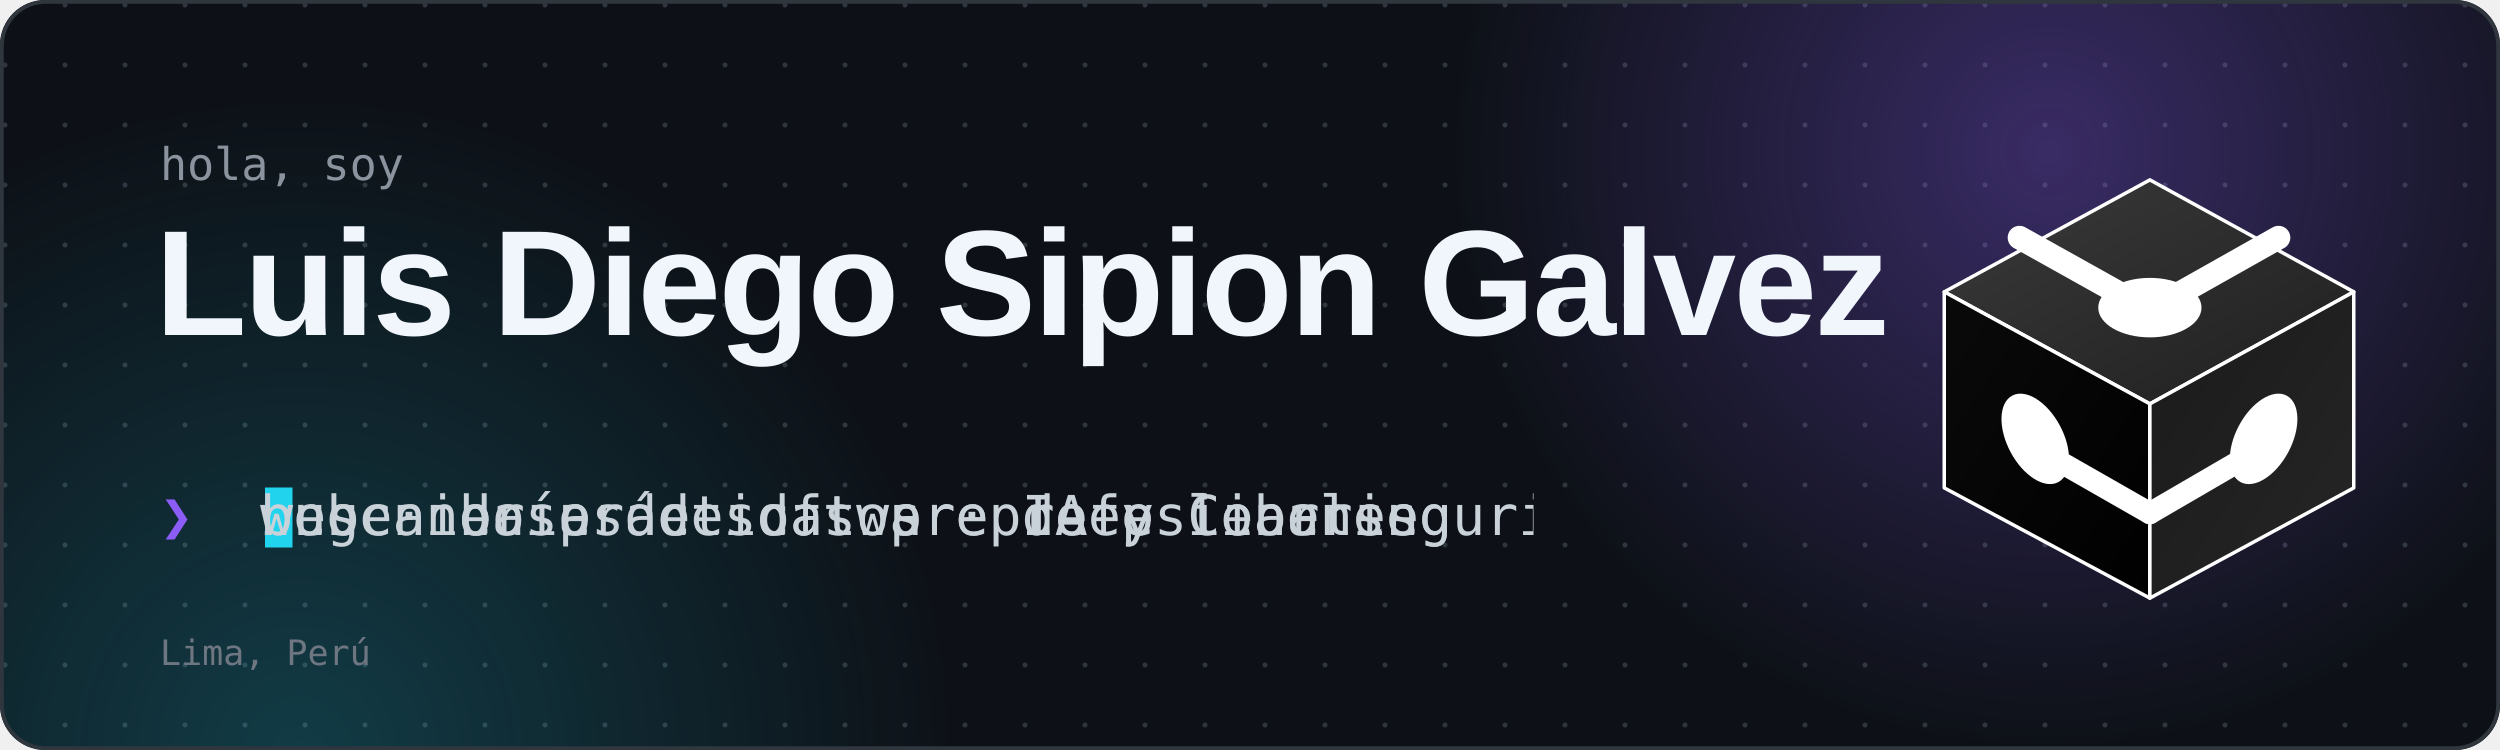
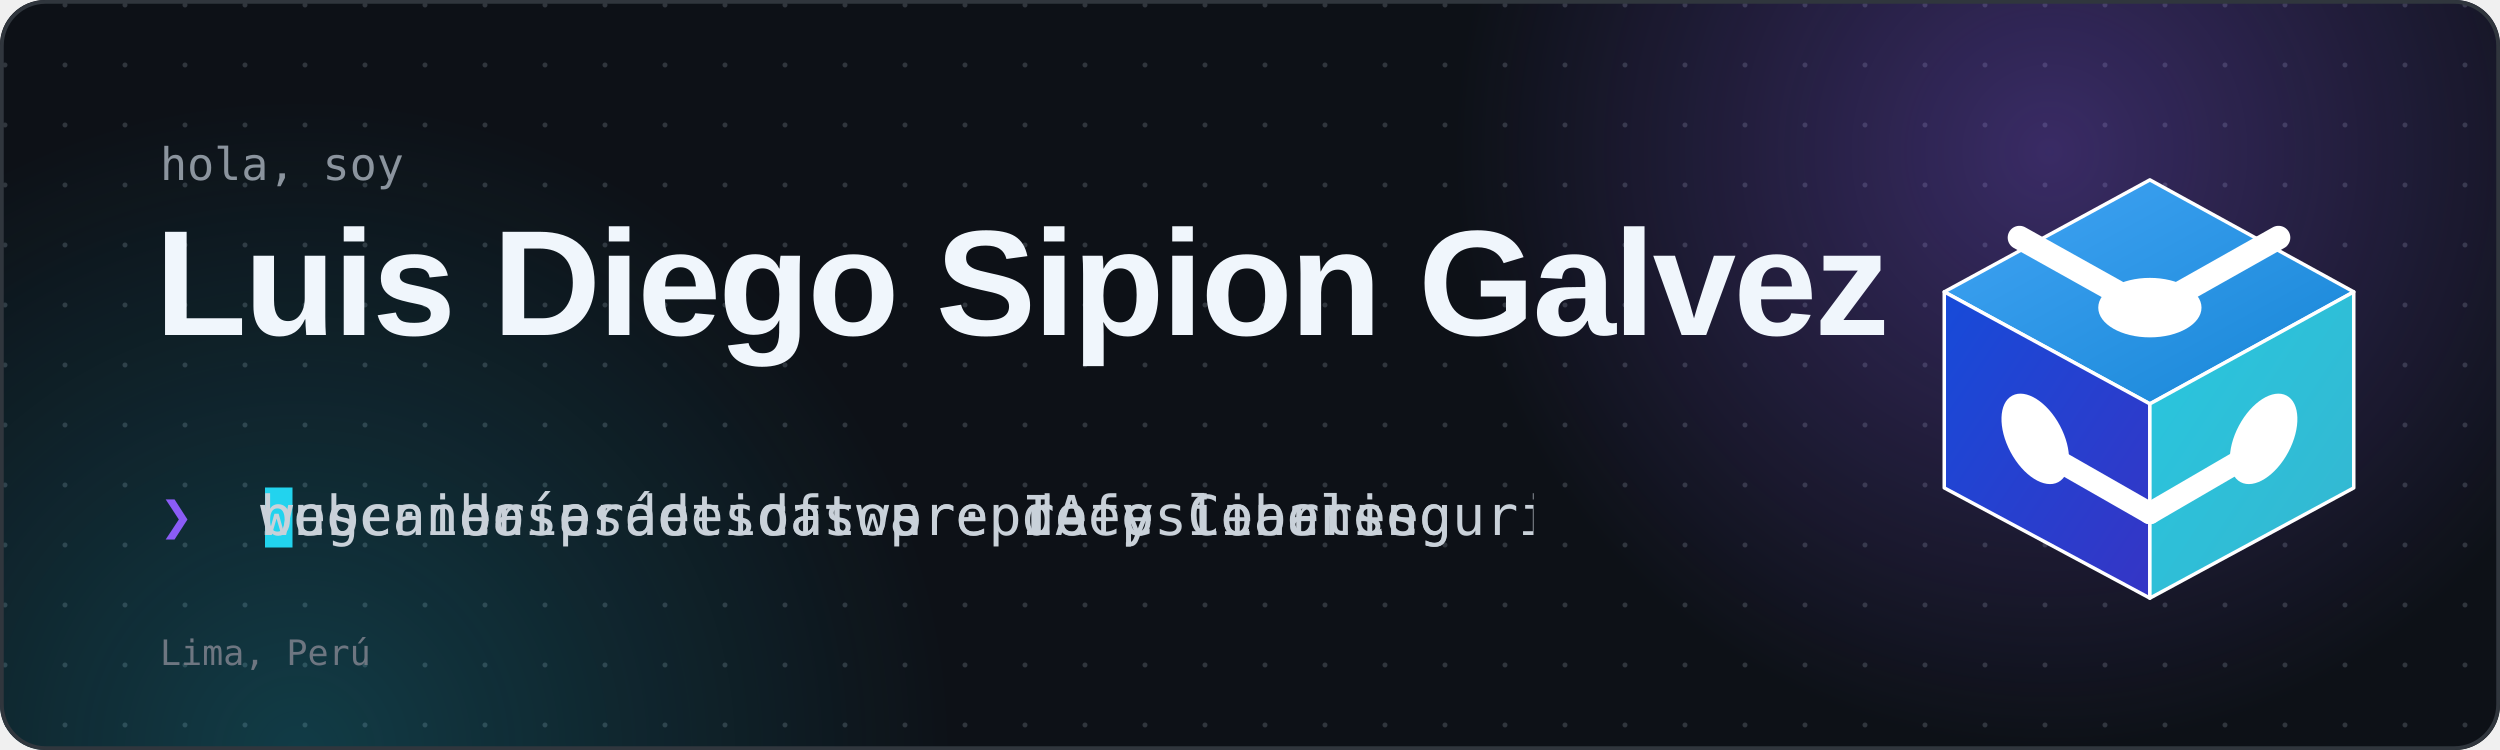
<svg xmlns="http://www.w3.org/2000/svg" viewBox="0 0 1000 300" width="1000" height="300" role="img" aria-labelledby="t d">
  <defs>
    <linearGradient id="bar" x1="0" y1="0" x2="1" y2="0">
      <stop offset="0" stop-color="#22D3EE" />
      <stop offset=".5" stop-color="#3B82F6" />
      <stop offset="1" stop-color="#8B5CF6" />
    </linearGradient>
    <radialGradient id="g1">
      <stop offset="0" stop-color="#8B5CF6" stop-opacity=".35" />
      <stop offset="1" stop-color="#8B5CF6" stop-opacity="0" />
    </radialGradient>
    <radialGradient id="g2">
      <stop offset="0" stop-color="#22D3EE" stop-opacity=".22" />
      <stop offset="1" stop-color="#22D3EE" stop-opacity="0" />
    </radialGradient>
    <linearGradient id="cubeTop" x1="0" y1="0" x2="1" y2="1">
-       <stop offset="0%" stop-color="#3A3A3A" />
-       <stop offset="100%" stop-color="#1F1F1F" />
+       <stop offset="0%" stop-color="#42A5F5" />
+       <stop offset="100%" stop-color="#1685D5" />
    </linearGradient>
    <linearGradient id="cubeLeft" x1="0" y1="0" x2="1" y2="1">
-       <stop offset="0%" stop-color="#0A0A0A" />
-       <stop offset="100%" stop-color="#000000" />
+       <stop offset="0%" stop-color="#174BD9" />
+       <stop offset="100%" stop-color="#3535C5" />
    </linearGradient>
    <linearGradient id="cubeRight" x1="0" y1="0" x2="1" y2="1">
-       <stop offset="0%" stop-color="#1A1A1A" />
-       <stop offset="100%" stop-color="#262626" />
+       <stop offset="0%" stop-color="#28C7DF" />
+       <stop offset="100%" stop-color="#35B6D0" />
    </linearGradient>
    <pattern id="dots" width="24" height="24" patternUnits="userSpaceOnUse">
      <circle cx="2" cy="2" r="1" fill="#30363D" />
    </pattern>
    <clipPath id="frame">
      <rect width="1000" height="300" rx="18" />
    </clipPath>
  </defs>
  <style>
    .sans {
      font-family: 'Segoe UI', Ubuntu, 'Helvetica Neue', Arial, sans-serif;
    }

    .mono {
      font-family: ui-monospace, SFMono-Regular, Menlo, Consolas, monospace;
    }

    .typed {
      font-size: 22px;
      fill: #C9D1D9;
    }

    /* CURSOR */
    .blink {
      animation: bl 1s steps(1,end) infinite;
    }

    @keyframes bl {
      50% { opacity: 0; }
    }

    /* LÍNEA DEGRADADA */
    .grow {
      animation: gr 1.6s ease-out forwards;
      transform-origin: 64px 0;
      transform: scaleX(0);
    }

    @keyframes gr {
      to { transform: scaleX(1); }
    }

    /* TEXTO 1 */
    @keyframes r0 {
      0% {
        width: 0;
        animation-timing-function: steps(38,end);
      }
      12.67%, 26.67% {
        width: 509.4px;
        animation-timing-function: steps(38,end);
      }
      31.67%, 100% { width: 0; }
    }

    @keyframes c0 {
      0% {
        transform: translateX(0);
        opacity: 1;
        animation-timing-function: steps(38,end);
      }
      12.67%, 26.67% {
        transform: translateX(509.4px);
        opacity: 1;
        animation-timing-function: steps(38,end);
      }
      31.67% {
        transform: translateX(0);
        opacity: 1;
      }
      31.68%, 100% {
        transform: translateX(0);
        opacity: 0;
      }
    }

    .r0 { animation: r0 12s infinite; }
    .c0 { animation: c0 12s infinite; }

    /* TEXTO 2 */
    @keyframes r1 {
      0%, 33.33% {
        width: 0;
        animation-timing-function: steps(36,end);
      }
      46%, 60% {
        width: 482.8px;
        animation-timing-function: steps(36,end);
      }
      65%, 100% { width: 0; }
    }

    @keyframes c1 {
      0%, 33.33% {
        transform: translateX(0);
        opacity: 0;
        animation-timing-function: steps(36,end);
      }
      33.34% {
        transform: translateX(0);
        opacity: 1;
        animation-timing-function: steps(36,end);
      }
      46%, 60% {
        transform: translateX(482.8px);
        opacity: 1;
        animation-timing-function: steps(36,end);
      }
      65% {
        transform: translateX(0);
        opacity: 1;
      }
      65.01%, 100% {
        transform: translateX(0);
        opacity: 0;
      }
    }

    .r1 { animation: r1 12s infinite; }
    .c1 { animation: c1 12s infinite; }

    /* TEXTO 3 */
    @keyframes r2 {
      0%, 66.67% {
        width: 0;
        animation-timing-function: steps(35,end);
      }
      79.33%, 93.33% {
        width: 469.5px;
        animation-timing-function: steps(35,end);
      }
      98.33%, 100% { width: 0; }
    }

    @keyframes c2 {
      0%, 66.67% {
        transform: translateX(0);
        opacity: 0;
        animation-timing-function: steps(35,end);
      }
      66.68% {
        transform: translateX(0);
        opacity: 1;
        animation-timing-function: steps(35,end);
      }
      79.33%, 93.33% {
        transform: translateX(469.5px);
        opacity: 1;
        animation-timing-function: steps(35,end);
      }
      98.33% {
        transform: translateX(0);
        opacity: 1;
      }
      98.34%, 100% {
        transform: translateX(0);
        opacity: 0;
      }
    }

    .r2 { animation: r2 12s infinite; }
    .c2 { animation: c2 12s infinite; }

    /* ANIMACIÓN DEL CUBO */
    .cube-float {
      animation: cubeFloat 4s ease-in-out infinite;
    }

    @keyframes cubeFloat {
      0%, 100% { transform: translateY(0); }
      50% { transform: translateY(-5px); }
    }

    @media (prefers-reduced-motion: reduce) {
      * { animation: none !important; }
      .grow { transform: none; }
    }
  </style>
  <g clip-path="url(#frame)">
    <rect width="1000" height="300" fill="#0D1117" />
    <rect width="1000" height="300" fill="url(#dots)" />
    <circle cx="820" cy="60" r="240" fill="url(#g1)">
      <animate attributeName="cx" values="820;760;820" dur="14s" repeatCount="indefinite" />
    </circle>
    <circle cx="120" cy="300" r="260" fill="url(#g2)">
      <animate attributeName="cy" values="300;250;300" dur="11s" repeatCount="indefinite" />
    </circle>
    <rect x=".75" y=".75" width="998.5" height="298.5" rx="17.5" fill="none" stroke="#30363D" stroke-width="1.5" />
  </g>
  <text class="mono" x="64" y="72" font-size="18" fill="#8B949E">
    hola, soy
  </text>
  <text class="sans" x="62" y="134" font-size="60" font-weight="700" fill="#F0F6FC" letter-spacing="-1">
    Luis Diego Sipion Galvez
  </text>
  <rect class="grow" x="64" y="152" width="150" height="4" rx="2" fill="url(#bar)" />
  <text class="mono" x="64" y="214" font-size="22" fill="#8B5CF6">
    ❯
  </text>
  <clipPath id="clip0">
    <rect class="r0" x="104" y="190" width="509.4" height="34" />
  </clipPath>
  <text class="mono typed" x="104" y="214" clip-path="url(#clip0)">
    ingeniería de software IA y Ciberseguridad
  </text>
  <g class="c0">
    <rect class="blink" x="106" y="195" width="11" height="24" fill="#22D3EE" />
  </g>
  <clipPath id="clip1">
    <rect class="r1" x="104" y="190" width="482.8" height="34" />
  </clipPath>
  <text class="mono typed" x="104" y="214" clip-path="url(#clip1)">
    web · bases de datos · deep learning
  </text>
  <g class="c1" opacity="0">
    <rect class="blink" x="106" y="195" width="11" height="24" fill="#22D3EE" />
  </g>
  <clipPath id="clip2">
    <rect class="r2" x="104" y="190" width="469.5" height="34" />
  </clipPath>
  <text class="mono typed" x="104" y="214" clip-path="url(#clip2)">
    buscando prácticas preprofesionales
  </text>
  <g class="c2" opacity="0">
    <rect class="blink" x="106" y="195" width="11" height="24" fill="#22D3EE" />
  </g>
  <g transform="translate(770 66) scale(0.35)">
    <g class="cube-float">
      <g stroke="#FFFFFF" stroke-width="4" stroke-linejoin="round">
        <path d="M257 17 L490 145 L257 273 L22 145 Z" fill="url(#cubeTop)" />
        <path d="M22 145 L257 273 L257 495 L22 369 Z" fill="url(#cubeLeft)" />
        <path d="M490 145 L257 273 L257 495 L490 369 Z" fill="url(#cubeRight)" />
      </g>
      <g fill="none" stroke="#FFFFFF" stroke-width="27" stroke-linecap="round" stroke-linejoin="round">
        <path d="M108 83 L219 145" />
        <path d="M404 83 L294 145" />
      </g>
      <ellipse cx="257" cy="163" rx="59" ry="34" fill="#FFFFFF" />
      <ellipse cx="126" cy="313" rx="32" ry="56" transform="rotate(-28 126 313)" fill="#FFFFFF" />
      <path d="M145 334 L257 398" fill="none" stroke="#FFFFFF" stroke-width="25" stroke-linecap="round" />
      <ellipse cx="387" cy="313" rx="32" ry="56" transform="rotate(28 387 313)" fill="#FFFFFF" />
      <path d="M367 334 L257 398" fill="none" stroke="#FFFFFF" stroke-width="25" stroke-linecap="round" />
    </g>
  </g>
  <text class="mono" x="64" y="266" font-size="14" fill="#6E7681">
    Lima, Perú
  </text>
</svg>
